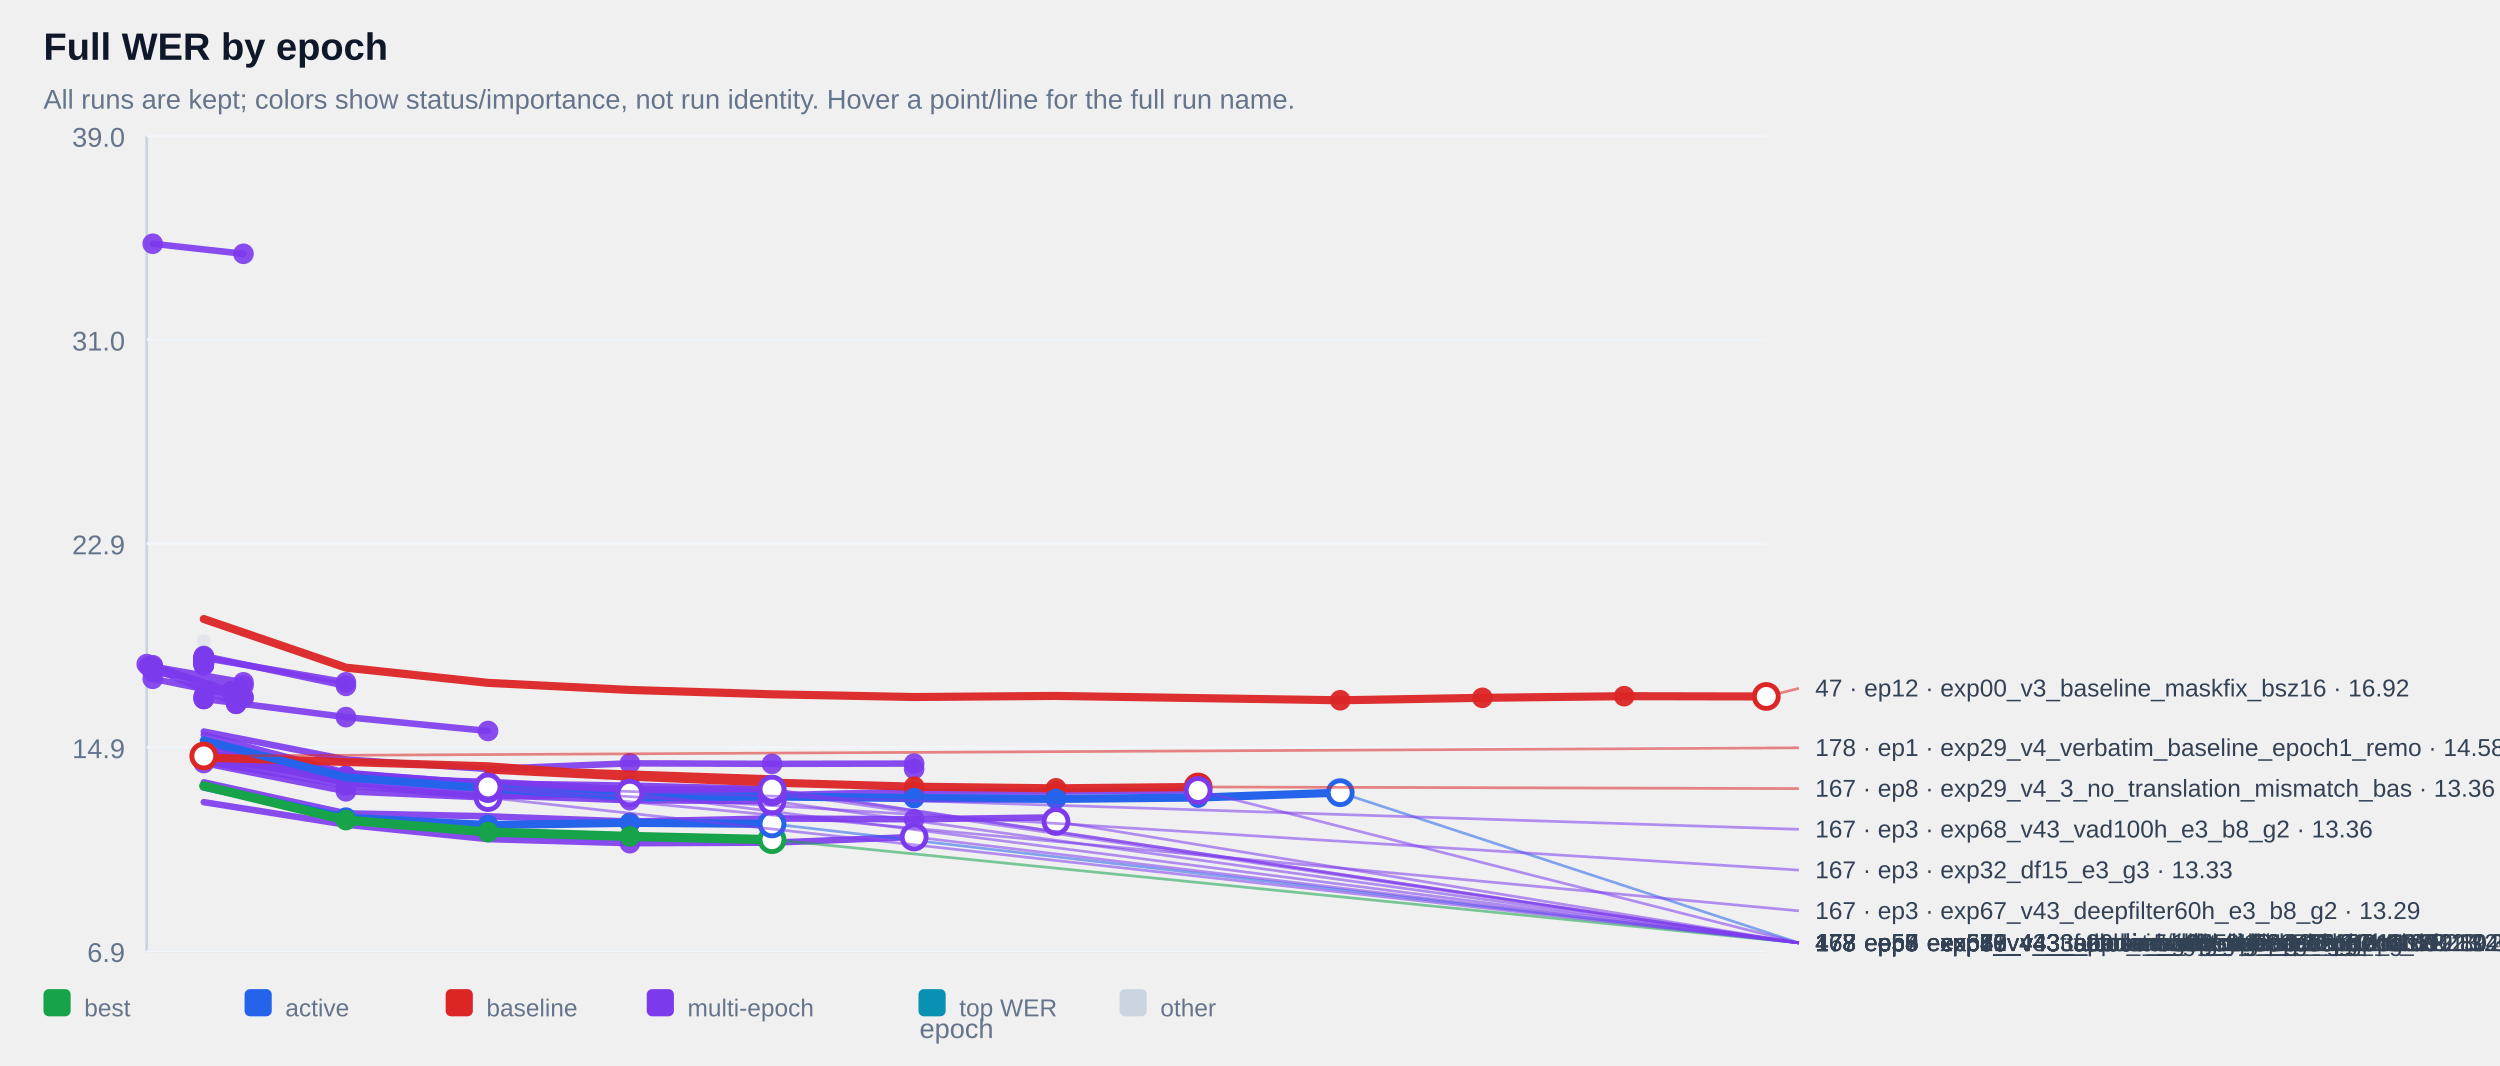
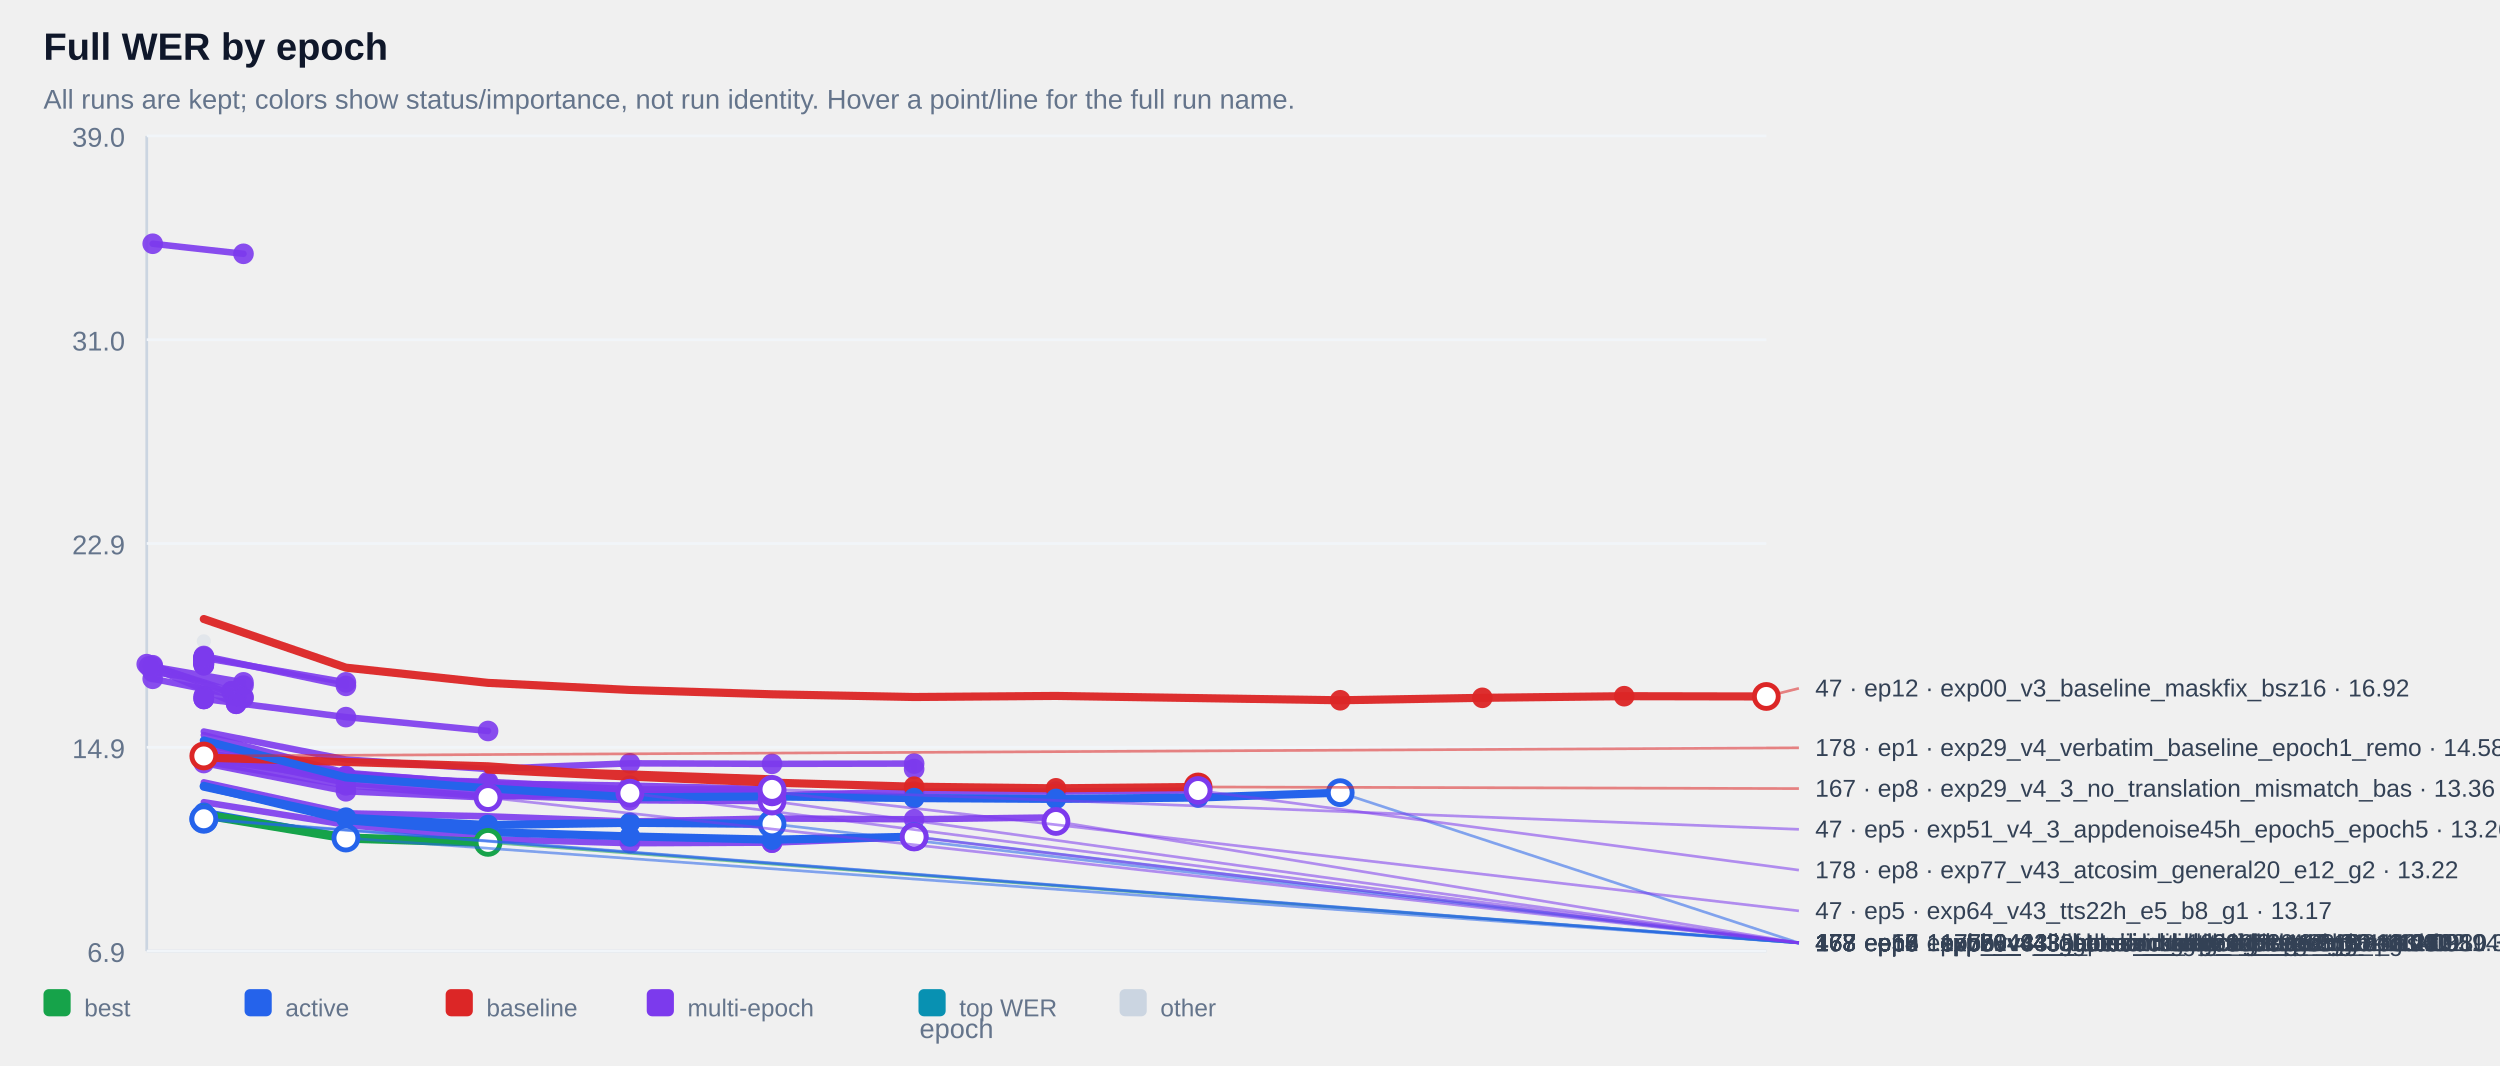
<svg xmlns="http://www.w3.org/2000/svg" width="100%" viewBox="0 0 920 392" style="max-width:920px;background:#ffffff;border:1px solid #e5e7eb;border-radius:10px;">
  <text x="16.0" y="22.0" font-size="14" fill="#0f172a" text-anchor="start" font-family="Arial, sans-serif" font-weight="700">Full WER by epoch</text>
  <text x="16.0" y="40.0" font-size="10" fill="#64748b" text-anchor="start" font-family="Arial, sans-serif" font-weight="400">All runs are kept; colors show status/importance, not run identity. Hover a point/line for the full run name.</text>
  <line x1="54" y1="50" x2="54" y2="350" stroke="#cbd5e1" />
  <line x1="54" y1="350" x2="650" y2="350" stroke="#cbd5e1" />
  <line x1="54" y1="350.0" x2="650" y2="350.0" stroke="#f1f5f9" />
  <text x="46.0" y="354.0" font-size="10" fill="#64748b" text-anchor="end" font-family="Arial, sans-serif" font-weight="400">6.9</text>
  <line x1="54" y1="275.0" x2="650" y2="275.0" stroke="#f1f5f9" />
  <text x="46.0" y="279.0" font-size="10" fill="#64748b" text-anchor="end" font-family="Arial, sans-serif" font-weight="400">14.9</text>
  <line x1="54" y1="200.0" x2="650" y2="200.0" stroke="#f1f5f9" />
  <text x="46.0" y="204.0" font-size="10" fill="#64748b" text-anchor="end" font-family="Arial, sans-serif" font-weight="400">22.9</text>
  <line x1="54" y1="125.0" x2="650" y2="125.0" stroke="#f1f5f9" />
  <text x="46.0" y="129.0" font-size="10" fill="#64748b" text-anchor="end" font-family="Arial, sans-serif" font-weight="400">31.0</text>
  <line x1="54" y1="50.0" x2="650" y2="50.0" stroke="#f1f5f9" />
  <text x="46.0" y="54.0" font-size="10" fill="#64748b" text-anchor="end" font-family="Arial, sans-serif" font-weight="400">39.0</text>
  <g opacity="0.38">
    <circle cx="75.0" cy="236.0" r="2.6" fill="#cbd5e1" />
  </g>
  <g opacity="0.90">
    <polyline points="56.2,89.7 89.6,93.4" fill="none" stroke="#7c3aed" stroke-width="2.4" stroke-linecap="round" stroke-linejoin="round" />
  </g>
  <g opacity="0.90">
    <circle cx="56.2" cy="89.7" r="3.8" fill="#7c3aed" />
  </g>
  <g opacity="0.90">
    <circle cx="89.6" cy="93.4" r="3.8" fill="#7c3aed" />
  </g>
  <g opacity="0.90">
    <polyline points="75.0,241.8 75.0,241.8" fill="none" stroke="#7c3aed" stroke-width="2.4" stroke-linecap="round" stroke-linejoin="round" />
  </g>
  <g opacity="0.90">
    <circle cx="75.0" cy="241.8" r="3.8" fill="#7c3aed" />
  </g>
  <g opacity="0.90">
    <circle cx="75.0" cy="241.8" r="3.8" fill="#7c3aed" />
  </g>
  <g opacity="0.90">
    <polyline points="75.0,241.9 75.0,241.9" fill="none" stroke="#7c3aed" stroke-width="2.4" stroke-linecap="round" stroke-linejoin="round" />
  </g>
  <g opacity="0.90">
    <circle cx="75.0" cy="241.9" r="3.8" fill="#7c3aed" />
  </g>
  <g opacity="0.90">
    <circle cx="75.0" cy="241.9" r="3.8" fill="#7c3aed" />
  </g>
  <g opacity="0.90">
    <polyline points="75.0,242.4 75.0,242.4" fill="none" stroke="#7c3aed" stroke-width="2.4" stroke-linecap="round" stroke-linejoin="round" />
  </g>
  <g opacity="0.90">
    <circle cx="75.0" cy="242.4" r="3.8" fill="#7c3aed" />
  </g>
  <g opacity="0.90">
    <circle cx="75.0" cy="242.4" r="3.8" fill="#7c3aed" />
  </g>
  <g opacity="0.90">
    <polyline points="75.0,242.4 75.0,242.4" fill="none" stroke="#7c3aed" stroke-width="2.4" stroke-linecap="round" stroke-linejoin="round" />
  </g>
  <g opacity="0.90">
    <circle cx="75.0" cy="242.4" r="3.8" fill="#7c3aed" />
  </g>
  <g opacity="0.90">
    <circle cx="75.0" cy="242.4" r="3.8" fill="#7c3aed" />
  </g>
  <g opacity="0.90">
    <polyline points="75.0,242.5 75.0,242.5" fill="none" stroke="#7c3aed" stroke-width="2.4" stroke-linecap="round" stroke-linejoin="round" />
  </g>
  <g opacity="0.90">
    <circle cx="75.0" cy="242.5" r="3.8" fill="#7c3aed" />
  </g>
  <g opacity="0.90">
    <circle cx="75.0" cy="242.5" r="3.8" fill="#7c3aed" />
  </g>
  <g opacity="0.90">
    <polyline points="75.0,242.5 75.0,242.5" fill="none" stroke="#7c3aed" stroke-width="2.4" stroke-linecap="round" stroke-linejoin="round" />
  </g>
  <g opacity="0.90">
    <circle cx="75.0" cy="242.5" r="3.8" fill="#7c3aed" />
  </g>
  <g opacity="0.90">
    <circle cx="75.0" cy="242.5" r="3.8" fill="#7c3aed" />
  </g>
  <g opacity="0.90">
    <polyline points="75.0,242.6 75.0,242.6" fill="none" stroke="#7c3aed" stroke-width="2.4" stroke-linecap="round" stroke-linejoin="round" />
  </g>
  <g opacity="0.90">
    <circle cx="75.0" cy="242.6" r="3.8" fill="#7c3aed" />
  </g>
  <g opacity="0.90">
    <circle cx="75.0" cy="242.6" r="3.8" fill="#7c3aed" />
  </g>
  <g opacity="0.90">
    <polyline points="75.0,242.7 75.0,242.7" fill="none" stroke="#7c3aed" stroke-width="2.4" stroke-linecap="round" stroke-linejoin="round" />
  </g>
  <g opacity="0.90">
    <circle cx="75.0" cy="242.7" r="3.8" fill="#7c3aed" />
  </g>
  <g opacity="0.90">
    <circle cx="75.0" cy="242.7" r="3.8" fill="#7c3aed" />
  </g>
  <g opacity="0.90">
    <polyline points="75.0,242.9 75.0,242.9" fill="none" stroke="#7c3aed" stroke-width="2.4" stroke-linecap="round" stroke-linejoin="round" />
  </g>
  <g opacity="0.90">
    <circle cx="75.0" cy="242.9" r="3.8" fill="#7c3aed" />
  </g>
  <g opacity="0.90">
    <circle cx="75.0" cy="242.9" r="3.8" fill="#7c3aed" />
  </g>
  <g opacity="0.90">
    <polyline points="75.0,243.1 75.0,243.1" fill="none" stroke="#7c3aed" stroke-width="2.4" stroke-linecap="round" stroke-linejoin="round" />
  </g>
  <g opacity="0.90">
    <circle cx="75.0" cy="243.1" r="3.8" fill="#7c3aed" />
  </g>
  <g opacity="0.90">
    <circle cx="75.0" cy="243.1" r="3.8" fill="#7c3aed" />
  </g>
  <g opacity="0.90">
    <polyline points="75.0,243.1 75.0,243.1" fill="none" stroke="#7c3aed" stroke-width="2.4" stroke-linecap="round" stroke-linejoin="round" />
  </g>
  <g opacity="0.90">
    <circle cx="75.0" cy="243.1" r="3.8" fill="#7c3aed" />
  </g>
  <g opacity="0.90">
    <circle cx="75.0" cy="243.1" r="3.8" fill="#7c3aed" />
  </g>
  <g opacity="0.90">
    <polyline points="75.0,243.2 75.0,243.2" fill="none" stroke="#7c3aed" stroke-width="2.4" stroke-linecap="round" stroke-linejoin="round" />
  </g>
  <g opacity="0.90">
    <circle cx="75.0" cy="243.2" r="3.8" fill="#7c3aed" />
  </g>
  <g opacity="0.90">
    <circle cx="75.0" cy="243.2" r="3.8" fill="#7c3aed" />
  </g>
  <g opacity="0.90">
    <polyline points="75.0,243.4 75.0,243.4" fill="none" stroke="#7c3aed" stroke-width="2.4" stroke-linecap="round" stroke-linejoin="round" />
  </g>
  <g opacity="0.90">
    <circle cx="75.0" cy="243.4" r="3.8" fill="#7c3aed" />
  </g>
  <g opacity="0.90">
    <circle cx="75.0" cy="243.4" r="3.8" fill="#7c3aed" />
  </g>
  <g opacity="0.90">
    <polyline points="75.0,243.5 75.0,243.5" fill="none" stroke="#7c3aed" stroke-width="2.4" stroke-linecap="round" stroke-linejoin="round" />
  </g>
  <g opacity="0.90">
    <circle cx="75.0" cy="243.5" r="3.8" fill="#7c3aed" />
  </g>
  <g opacity="0.90">
    <circle cx="75.0" cy="243.5" r="3.8" fill="#7c3aed" />
  </g>
  <g opacity="0.90">
    <polyline points="75.0,243.6 75.0,243.6" fill="none" stroke="#7c3aed" stroke-width="2.4" stroke-linecap="round" stroke-linejoin="round" />
  </g>
  <g opacity="0.90">
    <circle cx="75.0" cy="243.6" r="3.8" fill="#7c3aed" />
  </g>
  <g opacity="0.90">
    <circle cx="75.0" cy="243.6" r="3.8" fill="#7c3aed" />
  </g>
  <g opacity="0.90">
    <polyline points="75.0,243.8 75.0,243.8" fill="none" stroke="#7c3aed" stroke-width="2.4" stroke-linecap="round" stroke-linejoin="round" />
  </g>
  <g opacity="0.90">
    <circle cx="75.0" cy="243.8" r="3.8" fill="#7c3aed" />
  </g>
  <g opacity="0.90">
    <circle cx="75.0" cy="243.8" r="3.8" fill="#7c3aed" />
  </g>
  <g opacity="0.90">
    <polyline points="75.0,243.8 75.0,243.8" fill="none" stroke="#7c3aed" stroke-width="2.4" stroke-linecap="round" stroke-linejoin="round" />
  </g>
  <g opacity="0.90">
    <circle cx="75.0" cy="243.8" r="3.8" fill="#7c3aed" />
  </g>
  <g opacity="0.90">
    <circle cx="75.0" cy="243.8" r="3.8" fill="#7c3aed" />
  </g>
  <g opacity="0.90">
    <polyline points="75.0,244.3 75.0,244.3" fill="none" stroke="#7c3aed" stroke-width="2.4" stroke-linecap="round" stroke-linejoin="round" />
  </g>
  <g opacity="0.90">
    <circle cx="75.0" cy="244.3" r="3.8" fill="#7c3aed" />
  </g>
  <g opacity="0.90">
    <circle cx="75.0" cy="244.3" r="3.8" fill="#7c3aed" />
  </g>
  <g opacity="0.90">
    <polyline points="75.0,244.3 75.0,244.3" fill="none" stroke="#7c3aed" stroke-width="2.4" stroke-linecap="round" stroke-linejoin="round" />
  </g>
  <g opacity="0.90">
    <circle cx="75.0" cy="244.3" r="3.8" fill="#7c3aed" />
  </g>
  <g opacity="0.90">
    <circle cx="75.0" cy="244.3" r="3.8" fill="#7c3aed" />
  </g>
  <g opacity="0.90">
    <polyline points="75.0,244.8 75.0,244.8" fill="none" stroke="#7c3aed" stroke-width="2.4" stroke-linecap="round" stroke-linejoin="round" />
  </g>
  <g opacity="0.90">
    <circle cx="75.0" cy="244.8" r="3.8" fill="#7c3aed" />
  </g>
  <g opacity="0.90">
    <circle cx="75.0" cy="244.8" r="3.8" fill="#7c3aed" />
  </g>
  <g opacity="0.90">
    <polyline points="75.0,242.1 127.3,251.1" fill="none" stroke="#7c3aed" stroke-width="2.4" stroke-linecap="round" stroke-linejoin="round" />
  </g>
  <g opacity="0.90">
    <circle cx="75.0" cy="242.1" r="3.8" fill="#7c3aed" />
  </g>
  <g opacity="0.90">
    <circle cx="127.3" cy="251.1" r="3.8" fill="#7c3aed" />
  </g>
  <g opacity="0.90">
    <polyline points="56.2,245.3 89.6,251.1 56.2,247.3 89.6,252.3" fill="none" stroke="#7c3aed" stroke-width="2.4" stroke-linecap="round" stroke-linejoin="round" />
  </g>
  <g opacity="0.90">
    <circle cx="56.2" cy="245.3" r="3.8" fill="#7c3aed" />
  </g>
  <g opacity="0.90">
    <circle cx="89.6" cy="251.1" r="3.8" fill="#7c3aed" />
  </g>
  <g opacity="0.90">
    <circle cx="56.2" cy="247.3" r="3.8" fill="#7c3aed" />
  </g>
  <g opacity="0.90">
    <circle cx="89.6" cy="252.3" r="3.8" fill="#7c3aed" />
  </g>
  <g opacity="0.90">
    <polyline points="75.0,241.4 127.3,252.4" fill="none" stroke="#7c3aed" stroke-width="2.4" stroke-linecap="round" stroke-linejoin="round" />
  </g>
  <g opacity="0.90">
    <circle cx="75.0" cy="241.4" r="3.8" fill="#7c3aed" />
  </g>
  <g opacity="0.90">
    <circle cx="127.3" cy="252.4" r="3.8" fill="#7c3aed" />
  </g>
  <g opacity="0.90">
    <polyline points="54.0,244.4 85.2,254.4 85.2,254.4" fill="none" stroke="#7c3aed" stroke-width="2.4" stroke-linecap="round" stroke-linejoin="round" />
  </g>
  <g opacity="0.90">
    <circle cx="54.0" cy="244.4" r="3.8" fill="#7c3aed" />
  </g>
  <g opacity="0.90">
    <circle cx="85.2" cy="254.4" r="3.8" fill="#7c3aed" />
  </g>
  <g opacity="0.90">
    <circle cx="85.2" cy="254.4" r="3.8" fill="#7c3aed" />
  </g>
  <g opacity="0.90">
    <polyline points="75.0,256.2 75.0,256.2" fill="none" stroke="#7c3aed" stroke-width="2.4" stroke-linecap="round" stroke-linejoin="round" />
  </g>
  <g opacity="0.90">
    <circle cx="75.0" cy="256.2" r="3.8" fill="#7c3aed" />
  </g>
  <g opacity="0.90">
    <circle cx="75.0" cy="256.2" r="3.8" fill="#7c3aed" />
  </g>
  <g opacity="0.90">
    <polyline points="56.2,249.8 89.6,256.5" fill="none" stroke="#7c3aed" stroke-width="2.4" stroke-linecap="round" stroke-linejoin="round" />
  </g>
  <g opacity="0.90">
    <circle cx="56.2" cy="249.8" r="3.8" fill="#7c3aed" />
  </g>
  <g opacity="0.90">
    <circle cx="89.6" cy="256.5" r="3.8" fill="#7c3aed" />
  </g>
  <g opacity="0.90">
    <polyline points="56.2,244.8 89.6,256.9" fill="none" stroke="#7c3aed" stroke-width="2.4" stroke-linecap="round" stroke-linejoin="round" />
  </g>
  <g opacity="0.90">
    <circle cx="56.2" cy="244.8" r="3.8" fill="#7c3aed" />
  </g>
  <g opacity="0.90">
    <circle cx="89.6" cy="256.9" r="3.8" fill="#7c3aed" />
  </g>
  <g opacity="0.90">
    <polyline points="75.0,257.2 75.0,257.2" fill="none" stroke="#7c3aed" stroke-width="2.4" stroke-linecap="round" stroke-linejoin="round" />
  </g>
  <g opacity="0.90">
    <circle cx="75.0" cy="257.2" r="3.8" fill="#7c3aed" />
  </g>
  <g opacity="0.90">
    <circle cx="75.0" cy="257.2" r="3.8" fill="#7c3aed" />
  </g>
  <g opacity="0.90">
    <polyline points="54.8,245.2 86.9,259.0 86.9,259.0" fill="none" stroke="#7c3aed" stroke-width="2.4" stroke-linecap="round" stroke-linejoin="round" />
  </g>
  <g opacity="0.90">
    <circle cx="54.8" cy="245.2" r="3.8" fill="#7c3aed" />
  </g>
  <g opacity="0.90">
    <circle cx="86.9" cy="259.0" r="3.8" fill="#7c3aed" />
  </g>
  <g opacity="0.90">
    <circle cx="86.9" cy="259.0" r="3.8" fill="#7c3aed" />
  </g>
  <g opacity="0.90">
    <polyline points="75.0,257.2 127.3,263.9 179.6,269.0" fill="none" stroke="#7c3aed" stroke-width="2.4" stroke-linecap="round" stroke-linejoin="round" />
  </g>
  <g opacity="0.90">
    <circle cx="75.0" cy="257.2" r="3.8" fill="#7c3aed" />
  </g>
  <g opacity="0.90">
    <circle cx="127.3" cy="263.9" r="3.8" fill="#7c3aed" />
  </g>
  <g opacity="0.90">
    <circle cx="179.6" cy="269.0" r="3.8" fill="#7c3aed" />
  </g>
  <g opacity="0.90">
    <polyline points="75.0,269.2 127.3,279.5 179.6,283.0 231.8,280.9 284.1,281.1 336.4,281.0 336.4,283.0" fill="none" stroke="#7c3aed" stroke-width="2.4" stroke-linecap="round" stroke-linejoin="round" />
  </g>
  <g opacity="0.90">
    <circle cx="231.8" cy="280.9" r="3.8" fill="#7c3aed" />
  </g>
  <g opacity="0.90">
    <circle cx="284.1" cy="281.1" r="3.8" fill="#7c3aed" />
  </g>
  <g opacity="0.90">
    <circle cx="336.4" cy="281.0" r="3.8" fill="#7c3aed" />
  </g>
  <g opacity="0.90">
    <circle cx="336.4" cy="283.0" r="3.8" fill="#7c3aed" />
  </g>
  <g opacity="0.90">
    <polyline points="75.0,277.1 127.3,285.5 179.6,288.5 179.6,288.5" fill="none" stroke="#7c3aed" stroke-width="2.4" stroke-linecap="round" stroke-linejoin="round" />
  </g>
  <g opacity="0.90">
    <circle cx="75.0" cy="277.1" r="3.8" fill="#7c3aed" />
  </g>
  <g opacity="0.90">
    <circle cx="127.3" cy="285.5" r="3.8" fill="#7c3aed" />
  </g>
  <g opacity="0.90">
    <circle cx="179.6" cy="288.5" r="3.8" fill="#7c3aed" />
  </g>
  <g opacity="0.90">
    <circle cx="179.6" cy="288.5" r="3.8" fill="#7c3aed" />
  </g>
  <g opacity="0.90">
    <polyline points="75.0,277.8 127.3,285.7 179.6,289.3 179.6,289.3" fill="none" stroke="#7c3aed" stroke-width="2.4" stroke-linecap="round" stroke-linejoin="round" />
  </g>
  <g opacity="0.90">
    <circle cx="75.0" cy="277.8" r="3.8" fill="#7c3aed" />
  </g>
  <g opacity="0.90">
    <circle cx="127.3" cy="285.7" r="3.8" fill="#7c3aed" />
  </g>
  <g opacity="0.90">
    <circle cx="179.6" cy="289.3" r="3.8" fill="#7c3aed" />
  </g>
  <g opacity="0.90">
    <circle cx="179.6" cy="289.3" r="3.8" fill="#7c3aed" />
  </g>
  <g opacity="0.90">
    <polyline points="75.0,279.2 127.3,286.5 179.6,289.4 179.6,289.4" fill="none" stroke="#7c3aed" stroke-width="2.4" stroke-linecap="round" stroke-linejoin="round" />
  </g>
  <g opacity="0.90">
    <circle cx="75.0" cy="279.2" r="3.8" fill="#7c3aed" />
  </g>
  <g opacity="0.90">
    <circle cx="127.3" cy="286.5" r="3.8" fill="#7c3aed" />
  </g>
  <g opacity="0.90">
    <circle cx="179.6" cy="289.4" r="3.8" fill="#7c3aed" />
  </g>
  <g opacity="0.90">
    <circle cx="179.6" cy="289.4" r="3.8" fill="#7c3aed" />
  </g>
  <g opacity="0.90">
    <polyline points="75.0,276.8 127.3,285.9 179.6,289.6 179.6,289.6" fill="none" stroke="#7c3aed" stroke-width="2.4" stroke-linecap="round" stroke-linejoin="round" />
  </g>
  <g opacity="0.90">
    <circle cx="75.0" cy="276.8" r="3.8" fill="#7c3aed" />
  </g>
  <g opacity="0.90">
    <circle cx="127.3" cy="285.9" r="3.8" fill="#7c3aed" />
  </g>
  <g opacity="0.90">
    <circle cx="179.6" cy="289.6" r="3.8" fill="#7c3aed" />
  </g>
  <g opacity="0.90">
    <circle cx="179.6" cy="289.6" r="3.8" fill="#7c3aed" />
  </g>
  <g opacity="0.90">
    <polyline points="75.0,277.6 127.3,286.0 179.6,289.9 179.6,289.9" fill="none" stroke="#7c3aed" stroke-width="2.4" stroke-linecap="round" stroke-linejoin="round" />
  </g>
  <g opacity="0.90">
    <circle cx="75.0" cy="277.6" r="3.8" fill="#7c3aed" />
  </g>
  <g opacity="0.90">
    <circle cx="127.3" cy="286.0" r="3.8" fill="#7c3aed" />
  </g>
  <g opacity="0.90">
    <circle cx="179.6" cy="289.9" r="3.8" fill="#7c3aed" />
  </g>
  <g opacity="0.90">
    <circle cx="179.6" cy="289.9" r="3.8" fill="#7c3aed" />
  </g>
  <g opacity="0.90">
    <polyline points="75.0,278.3 127.3,286.2 179.6,290.2 179.6,290.2" fill="none" stroke="#7c3aed" stroke-width="2.4" stroke-linecap="round" stroke-linejoin="round" />
  </g>
  <g opacity="0.90">
    <circle cx="75.0" cy="278.3" r="3.8" fill="#7c3aed" />
  </g>
  <g opacity="0.90">
    <circle cx="127.3" cy="286.2" r="3.8" fill="#7c3aed" />
  </g>
  <g opacity="0.90">
    <circle cx="179.6" cy="290.2" r="3.8" fill="#7c3aed" />
  </g>
  <g opacity="0.90">
    <circle cx="179.6" cy="290.2" r="3.8" fill="#7c3aed" />
  </g>
  <g opacity="0.90">
    <polyline points="75.0,273.9 127.3,284.7 179.6,288.3 231.8,289.1 284.1,290.4 284.1,290.4" fill="none" stroke="#7c3aed" stroke-width="2.4" stroke-linecap="round" stroke-linejoin="round" />
  </g>
  <g opacity="0.90">
    <circle cx="179.6" cy="288.3" r="3.8" fill="#7c3aed" />
  </g>
  <g opacity="0.90">
    <circle cx="231.8" cy="289.1" r="3.8" fill="#7c3aed" />
  </g>
  <g opacity="0.90">
    <circle cx="284.1" cy="290.4" r="3.8" fill="#7c3aed" />
  </g>
  <g opacity="0.90">
    <circle cx="284.1" cy="290.4" r="3.8" fill="#7c3aed" />
  </g>
  <g opacity="0.90">
    <polyline points="75.0,277.4 127.3,286.3 179.6,287.7 231.8,290.5 284.1,290.5 284.1,290.5" fill="none" stroke="#7c3aed" stroke-width="2.4" stroke-linecap="round" stroke-linejoin="round" />
  </g>
  <g opacity="0.90">
    <circle cx="179.6" cy="287.7" r="3.8" fill="#7c3aed" />
  </g>
  <g opacity="0.90">
    <circle cx="231.8" cy="290.5" r="3.8" fill="#7c3aed" />
  </g>
  <g opacity="0.90">
    <circle cx="284.1" cy="290.5" r="3.8" fill="#7c3aed" />
  </g>
  <g opacity="0.90">
    <circle cx="284.1" cy="290.5" r="3.8" fill="#7c3aed" />
  </g>
  <g opacity="0.90">
    <polyline points="75.0,270.5 127.3,284.4 179.6,288.5 231.8,292.0 284.1,292.7 336.4,291.3 388.6,291.3 440.9,290.9" fill="none" stroke="#7c3aed" stroke-width="2.4" stroke-linecap="round" stroke-linejoin="round" />
  </g>
  <g opacity="0.90">
    <circle cx="284.1" cy="292.7" r="3.8" fill="#7c3aed" />
  </g>
  <g opacity="0.90">
    <circle cx="336.4" cy="291.3" r="3.8" fill="#7c3aed" />
  </g>
  <g opacity="0.90">
    <circle cx="388.6" cy="291.3" r="3.8" fill="#7c3aed" />
  </g>
  <g opacity="0.90">
    <circle cx="440.9" cy="290.9" r="3.8" fill="#7c3aed" />
  </g>
  <g opacity="0.90">
    <polyline points="75.0,275.0 127.3,284.8 179.6,289.5 231.8,291.4 284.1,291.4 284.1,291.4" fill="none" stroke="#7c3aed" stroke-width="2.4" stroke-linecap="round" stroke-linejoin="round" />
  </g>
  <g opacity="0.90">
    <circle cx="179.6" cy="289.5" r="3.8" fill="#7c3aed" />
  </g>
  <g opacity="0.90">
    <circle cx="231.8" cy="291.4" r="3.8" fill="#7c3aed" />
  </g>
  <g opacity="0.90">
    <circle cx="284.1" cy="291.4" r="3.8" fill="#7c3aed" />
  </g>
  <g opacity="0.90">
    <circle cx="284.1" cy="291.4" r="3.8" fill="#7c3aed" />
  </g>
  <g opacity="0.90">
    <polyline points="75.0,280.2 127.3,289.0 179.6,293.2 179.6,293.2 231.8,291.9" fill="none" stroke="#7c3aed" stroke-width="2.4" stroke-linecap="round" stroke-linejoin="round" />
  </g>
  <g opacity="0.90">
    <circle cx="127.3" cy="289.0" r="3.8" fill="#7c3aed" />
  </g>
  <g opacity="0.90">
    <circle cx="179.6" cy="293.2" r="3.8" fill="#7c3aed" />
  </g>
  <g opacity="0.90">
    <circle cx="179.6" cy="293.2" r="3.8" fill="#7c3aed" />
  </g>
  <g opacity="0.90">
    <circle cx="231.8" cy="291.9" r="3.8" fill="#7c3aed" />
  </g>
  <g opacity="0.90">
    <polyline points="75.0,280.8 127.3,291.2 179.6,293.5 179.6,293.5" fill="none" stroke="#7c3aed" stroke-width="2.4" stroke-linecap="round" stroke-linejoin="round" />
  </g>
  <g opacity="0.90">
    <circle cx="75.0" cy="280.8" r="3.8" fill="#7c3aed" />
  </g>
  <g opacity="0.90">
    <circle cx="127.3" cy="291.2" r="3.8" fill="#7c3aed" />
  </g>
  <g opacity="0.90">
    <circle cx="179.6" cy="293.5" r="3.8" fill="#7c3aed" />
  </g>
  <g opacity="0.90">
    <circle cx="179.6" cy="293.5" r="3.8" fill="#7c3aed" />
  </g>
  <g opacity="0.90">
    <polyline points="75.0,277.2 127.3,288.1 179.6,292.6 231.8,294.5 284.1,294.8 284.1,294.8" fill="none" stroke="#7c3aed" stroke-width="2.4" stroke-linecap="round" stroke-linejoin="round" />
  </g>
  <g opacity="0.90">
    <circle cx="179.6" cy="292.6" r="3.8" fill="#7c3aed" />
  </g>
  <g opacity="0.90">
    <circle cx="231.8" cy="294.5" r="3.8" fill="#7c3aed" />
  </g>
  <g opacity="0.90">
    <circle cx="284.1" cy="294.8" r="3.8" fill="#7c3aed" />
  </g>
  <g opacity="0.90">
    <circle cx="284.1" cy="294.8" r="3.8" fill="#7c3aed" />
  </g>
  <g opacity="0.90">
    <polyline points="75.0,287.9 127.3,299.3 179.6,300.4 231.8,302.3 284.1,301.2 336.4,301.5 388.6,300.8 388.6,302.3" fill="none" stroke="#7c3aed" stroke-width="2.4" stroke-linecap="round" stroke-linejoin="round" />
  </g>
  <g opacity="0.90">
    <circle cx="284.1" cy="301.2" r="3.8" fill="#7c3aed" />
  </g>
  <g opacity="0.90">
    <circle cx="336.4" cy="301.5" r="3.8" fill="#7c3aed" />
  </g>
  <g opacity="0.90">
    <circle cx="388.6" cy="300.8" r="3.8" fill="#7c3aed" />
  </g>
  <g opacity="0.90">
    <circle cx="388.6" cy="302.3" r="3.8" fill="#7c3aed" />
  </g>
  <g opacity="0.90">
    <polyline points="75.0,295.2 127.3,303.5 179.6,308.8 231.8,310.3 284.1,310.1 284.1,310.1 336.4,308.0" fill="none" stroke="#7c3aed" stroke-width="2.4" stroke-linecap="round" stroke-linejoin="round" />
  </g>
  <g opacity="0.90">
    <circle cx="231.8" cy="310.3" r="3.8" fill="#7c3aed" />
  </g>
  <g opacity="0.90">
    <circle cx="284.1" cy="310.1" r="3.8" fill="#7c3aed" />
  </g>
  <g opacity="0.90">
    <circle cx="284.1" cy="310.1" r="3.8" fill="#7c3aed" />
  </g>
  <g opacity="0.90">
    <circle cx="336.4" cy="308.0" r="3.8" fill="#7c3aed" />
  </g>
  <g opacity="0.95">
    <polyline points="75.0,227.8 127.3,245.7 179.6,251.3 231.8,253.9 284.1,255.5 336.4,256.5 388.6,256.1 440.9,256.9 493.2,257.7 545.5,256.8 597.7,256.2 650.0,256.3" fill="none" stroke="#dc2626" stroke-width="3.0" stroke-linecap="round" stroke-linejoin="round" />
  </g>
  <g opacity="0.95">
    <circle cx="493.2" cy="257.7" r="3.8" fill="#dc2626" />
  </g>
  <g opacity="0.95">
    <circle cx="545.5" cy="256.8" r="3.8" fill="#dc2626" />
  </g>
  <g opacity="0.95">
    <circle cx="597.7" cy="256.2" r="3.8" fill="#dc2626" />
  </g>
  <g opacity="0.95">
    <circle cx="650.0" cy="256.3" r="3.8" fill="#dc2626" />
  </g>
  <g opacity="0.95">
    <polyline points="75.0,278.2 75.0,278.2" fill="none" stroke="#dc2626" stroke-width="3.0" stroke-linecap="round" stroke-linejoin="round" />
  </g>
  <g opacity="0.95">
    <circle cx="75.0" cy="278.2" r="3.8" fill="#dc2626" />
  </g>
  <g opacity="0.95">
    <circle cx="75.0" cy="278.2" r="3.8" fill="#dc2626" />
  </g>
  <g opacity="0.95">
    <polyline points="75.0,278.8 75.0,278.8 179.6,282.0 231.8,285.8 284.1,286.8 284.1,286.8 179.6,283.2 231.8,285.8 284.1,288.0 336.4,289.5 388.6,290.1 440.9,289.6 440.9,289.6" fill="none" stroke="#dc2626" stroke-width="3.0" stroke-linecap="round" stroke-linejoin="round" />
  </g>
  <g opacity="0.95">
    <circle cx="336.4" cy="289.5" r="3.8" fill="#dc2626" />
  </g>
  <g opacity="0.95">
    <circle cx="388.6" cy="290.1" r="3.8" fill="#dc2626" />
  </g>
  <g opacity="0.95">
    <circle cx="440.9" cy="289.6" r="3.8" fill="#dc2626" />
  </g>
  <g opacity="0.95">
    <circle cx="440.9" cy="289.6" r="3.8" fill="#dc2626" />
  </g>
  <g opacity="1.00">
    <polyline points="75.0,272.5 127.3,286.1 179.6,290.1 231.8,293.4 284.1,293.1 336.4,293.7 388.6,294.0 440.9,293.5 493.2,291.7" fill="none" stroke="#2563eb" stroke-width="3.0" stroke-linecap="round" stroke-linejoin="round" />
  </g>
  <g opacity="1.00">
    <circle cx="336.4" cy="293.7" r="3.8" fill="#2563eb" />
  </g>
  <g opacity="1.00">
    <circle cx="388.6" cy="294.0" r="3.8" fill="#2563eb" />
  </g>
  <g opacity="1.00">
    <circle cx="440.9" cy="293.5" r="3.8" fill="#2563eb" />
  </g>
  <g opacity="1.00">
    <circle cx="493.2" cy="291.7" r="3.8" fill="#2563eb" />
  </g>
  <g opacity="1.00">
+     <circle cx="75.0" cy="301.3" r="3.8" fill="#2563eb" />
+   </g>
+   <g opacity="1.00">
+     <circle cx="75.0" cy="301.5" r="3.8" fill="#2563eb" />
+   </g>
+   <g opacity="1.00">
    <polyline points="75.0,289.5 127.3,300.9 179.6,303.6 231.8,302.8 284.1,303.2" fill="none" stroke="#2563eb" stroke-width="3.0" stroke-linecap="round" stroke-linejoin="round" />
  </g>
  <g opacity="1.00">
    <circle cx="127.3" cy="300.9" r="3.8" fill="#2563eb" />
  </g>
  <g opacity="1.00">
    <circle cx="179.6" cy="303.6" r="3.8" fill="#2563eb" />
  </g>
  <g opacity="1.00">
    <circle cx="231.8" cy="302.8" r="3.8" fill="#2563eb" />
  </g>
  <g opacity="1.00">
    <circle cx="284.1" cy="303.2" r="3.8" fill="#2563eb" />
  </g>
  <g opacity="1.00">
-     <polyline points="75.0,289.2 127.3,301.8 179.6,306.2 231.8,307.8 284.1,309.0" fill="none" stroke="#16a34a" stroke-width="3.4" stroke-linecap="round" stroke-linejoin="round" />
-   </g>
-   <g opacity="1.00">
-     <circle cx="127.3" cy="301.8" r="3.8" fill="#16a34a" />
-   </g>
-   <g opacity="1.00">
-     <circle cx="179.6" cy="306.2" r="3.8" fill="#16a34a" />
-   </g>
-   <g opacity="1.00">
-     <circle cx="231.8" cy="307.8" r="3.8" fill="#16a34a" />
-   </g>
-   <g opacity="1.00">
-     <circle cx="284.1" cy="309.0" r="3.8" fill="#16a34a" />
-   </g>
-   <line x1="284.1" y1="309.0" x2="662.0" y2="347.0" stroke="#16a34a" stroke-width="1" opacity="0.55" />
-   <circle cx="284.1" cy="309.0" r="4.4" fill="#ffffff" stroke="#16a34a" stroke-width="1.8" />
-   <text x="668.0" y="350.0" font-size="9" fill="#334155" text-anchor="start" font-family="Arial, sans-serif" font-weight="400">167 · ep5 · exp78_v43_atcosim_light_real_e12_g1 · 11.28</text>
+     <polyline points="75.0,289.2 127.3,301.8 179.6,306.2 231.8,307.8 284.1,309.0 336.4,307.9" fill="none" stroke="#2563eb" stroke-width="3.0" stroke-linecap="round" stroke-linejoin="round" />
+   </g>
+   <g opacity="1.00">
+     <circle cx="179.6" cy="306.2" r="3.8" fill="#2563eb" />
+   </g>
+   <g opacity="1.00">
+     <circle cx="231.8" cy="307.8" r="3.8" fill="#2563eb" />
+   </g>
+   <g opacity="1.00">
+     <circle cx="284.1" cy="309.0" r="3.8" fill="#2563eb" />
+   </g>
+   <g opacity="1.00">
+     <circle cx="336.4" cy="307.9" r="3.8" fill="#2563eb" />
+   </g>
+   <g opacity="1.00">
+     <polyline points="75.0,299.1 127.3,308.4" fill="none" stroke="#2563eb" stroke-width="3.0" stroke-linecap="round" stroke-linejoin="round" />
+   </g>
+   <g opacity="1.00">
+     <circle cx="75.0" cy="299.1" r="3.8" fill="#2563eb" />
+   </g>
+   <g opacity="1.00">
+     <circle cx="127.3" cy="308.4" r="3.8" fill="#2563eb" />
+   </g>
+   <g opacity="1.00">
+     <polyline points="75.0,299.8 127.3,308.4 179.6,310.0" fill="none" stroke="#16a34a" stroke-width="3.4" stroke-linecap="round" stroke-linejoin="round" />
+   </g>
+   <g opacity="1.00">
+     <circle cx="75.0" cy="299.8" r="3.8" fill="#16a34a" />
+   </g>
+   <g opacity="1.00">
+     <circle cx="127.3" cy="308.4" r="3.8" fill="#16a34a" />
+   </g>
+   <g opacity="1.00">
+     <circle cx="179.6" cy="310.0" r="3.8" fill="#16a34a" />
+   </g>
+   <line x1="179.6" y1="310.0" x2="662.0" y2="347.0" stroke="#16a34a" stroke-width="1" opacity="0.55" />
+   <circle cx="179.6" cy="310.0" r="4.4" fill="#ffffff" stroke="#16a34a" stroke-width="1.8" />
+   <text x="668.0" y="350.0" font-size="9" fill="#334155" text-anchor="start" font-family="Arial, sans-serif" font-weight="400">167 · ep3 · 1p7b_v43_atcosim_lightreal_zmev_g2 · 11.18</text>
+   <line x1="127.3" y1="308.4" x2="662.0" y2="347.0" stroke="#2563eb" stroke-width="1" opacity="0.55" />
+   <circle cx="127.3" cy="308.4" r="4.4" fill="#ffffff" stroke="#2563eb" stroke-width="1.8" />
+   <text x="668.0" y="350.0" font-size="9" fill="#334155" text-anchor="start" font-family="Arial, sans-serif" font-weight="400">167 · ep2 · 1p7b_v43_lightreal_ckreal12_cktts6_zme · 11.35</text>
+   <line x1="336.4" y1="307.9" x2="662.0" y2="347.0" stroke="#2563eb" stroke-width="1" opacity="0.55" />
+   <circle cx="336.4" cy="307.9" r="4.4" fill="#ffffff" stroke="#2563eb" stroke-width="1.8" />
+   <text x="668.0" y="350.0" font-size="9" fill="#334155" text-anchor="start" font-family="Arial, sans-serif" font-weight="400">167 · ep6 · exp78_v43_atcosim_light_real_e12_g1 · 11.40</text>
  <line x1="284.1" y1="303.2" x2="662.0" y2="347.0" stroke="#2563eb" stroke-width="1" opacity="0.55" />
  <circle cx="284.1" cy="303.2" r="4.4" fill="#ffffff" stroke="#2563eb" stroke-width="1.8" />
  <text x="668.0" y="350.0" font-size="9" fill="#334155" text-anchor="start" font-family="Arial, sans-serif" font-weight="400">178 · ep5 · exp81_v43_atcosim_long_light_e12_g0 · 11.90</text>
+   <line x1="75.0" y1="301.5" x2="662.0" y2="347.0" stroke="#2563eb" stroke-width="1" opacity="0.55" />
+   <circle cx="75.0" cy="301.5" r="4.4" fill="#ffffff" stroke="#2563eb" stroke-width="1.8" />
+   <text x="668.0" y="350.0" font-size="9" fill="#334155" text-anchor="start" font-family="Arial, sans-serif" font-weight="400">47 · ep1 · 1p7b_v43_lightreal_ckreal6_cktts4_zmev · 12.09</text>
+   <line x1="75.0" y1="301.3" x2="662.0" y2="347.0" stroke="#2563eb" stroke-width="1" opacity="0.55" />
+   <circle cx="75.0" cy="301.3" r="4.4" fill="#ffffff" stroke="#2563eb" stroke-width="1.8" />
+   <text x="668.0" y="350.0" font-size="9" fill="#334155" text-anchor="start" font-family="Arial, sans-serif" font-weight="400">47 · ep1 · 1p7b_v43_lightreal_ckreal20_cktts15_zm · 12.10</text>
  <line x1="493.2" y1="291.7" x2="662.0" y2="347.0" stroke="#2563eb" stroke-width="1" opacity="0.55" />
  <circle cx="493.2" cy="291.7" r="4.4" fill="#ffffff" stroke="#2563eb" stroke-width="1.8" />
  <text x="668.0" y="350.0" font-size="9" fill="#334155" text-anchor="start" font-family="Arial, sans-serif" font-weight="400">178 · ep9 · exp76_v43_atcosim_uwb_e12_g1 · 13.14</text>
  <line x1="440.9" y1="289.6" x2="662.0" y2="290.2" stroke="#dc2626" stroke-width="1" opacity="0.55" />
  <circle cx="440.9" cy="289.6" r="4.4" fill="#ffffff" stroke="#dc2626" stroke-width="1.8" />
  <text x="668.0" y="293.2" font-size="9" fill="#334155" text-anchor="start" font-family="Arial, sans-serif" font-weight="400">167 · ep8 · exp29_v4_3_no_translation_mismatch_bas · 13.36</text>
  <line x1="75.0" y1="278.2" x2="662.0" y2="275.2" stroke="#dc2626" stroke-width="1" opacity="0.55" />
  <circle cx="75.0" cy="278.2" r="4.4" fill="#ffffff" stroke="#dc2626" stroke-width="1.8" />
  <text x="668.0" y="278.2" font-size="9" fill="#334155" text-anchor="start" font-family="Arial, sans-serif" font-weight="400">178 · ep1 · exp29_v4_verbatim_baseline_epoch1_remo · 14.58</text>
  <line x1="650.0" y1="256.3" x2="662.0" y2="253.3" stroke="#dc2626" stroke-width="1" opacity="0.55" />
  <circle cx="650.0" cy="256.3" r="4.4" fill="#ffffff" stroke="#dc2626" stroke-width="1.8" />
  <text x="668.0" y="256.3" font-size="9" fill="#334155" text-anchor="start" font-family="Arial, sans-serif" font-weight="400">47 · ep12 · exp00_v3_baseline_maskfix_bsz16 · 16.92</text>
  <line x1="336.4" y1="308.0" x2="662.0" y2="347.0" stroke="#7c3aed" stroke-width="1" opacity="0.55" />
  <circle cx="336.4" cy="308.0" r="4.4" fill="#ffffff" stroke="#7c3aed" stroke-width="1.8" />
  <text x="668.0" y="350.0" font-size="9" fill="#334155" text-anchor="start" font-family="Arial, sans-serif" font-weight="400">178 · ep6 · exp50_v4_3_atcosim_epoch5_epoch5_maskf · 11.39</text>
  <line x1="388.6" y1="302.3" x2="662.0" y2="347.0" stroke="#7c3aed" stroke-width="1" opacity="0.55" />
  <circle cx="388.6" cy="302.3" r="4.4" fill="#ffffff" stroke="#7c3aed" stroke-width="1.8" />
  <text x="668.0" y="350.0" font-size="9" fill="#334155" text-anchor="start" font-family="Arial, sans-serif" font-weight="400">178 · ep7 · exp80_v43_atcosim_origlong_e12_g3 · 12.00</text>
  <line x1="284.1" y1="294.8" x2="662.0" y2="347.0" stroke="#7c3aed" stroke-width="1" opacity="0.55" />
  <circle cx="284.1" cy="294.8" r="4.4" fill="#ffffff" stroke="#7c3aed" stroke-width="1.8" />
  <text x="668.0" y="350.0" font-size="9" fill="#334155" text-anchor="start" font-family="Arial, sans-serif" font-weight="400">47 · ep5 · exp52_v4_3_fullmix_balanced_epoch5_epo · 12.80</text>
  <line x1="179.6" y1="293.5" x2="662.0" y2="347.0" stroke="#7c3aed" stroke-width="1" opacity="0.55" />
  <circle cx="179.6" cy="293.5" r="4.4" fill="#ffffff" stroke="#7c3aed" stroke-width="1.8" />
  <text x="668.0" y="350.0" font-size="9" fill="#334155" text-anchor="start" font-family="Arial, sans-serif" font-weight="400">178 · ep3 · exp70_v43_combo_tts10_vad30_e3_b8_g0 · 12.94</text>
  <line x1="231.8" y1="291.9" x2="662.0" y2="347.0" stroke="#7c3aed" stroke-width="1" opacity="0.55" />
  <circle cx="231.8" cy="291.9" r="4.4" fill="#ffffff" stroke="#7c3aed" stroke-width="1.8" />
  <text x="668.0" y="350.0" font-size="9" fill="#334155" text-anchor="start" font-family="Arial, sans-serif" font-weight="400">167 · ep4 · exp69_v43_openatc_all_e3_b8_g3 · 13.11</text>
-   <line x1="284.1" y1="291.4" x2="662.0" y2="347.0" stroke="#7c3aed" stroke-width="1" opacity="0.55" />
+   <line x1="284.1" y1="291.4" x2="662.0" y2="335.2" stroke="#7c3aed" stroke-width="1" opacity="0.55" />
  <circle cx="284.1" cy="291.4" r="4.4" fill="#ffffff" stroke="#7c3aed" stroke-width="1.8" />
-   <text x="668.0" y="350.0" font-size="9" fill="#334155" text-anchor="start" font-family="Arial, sans-serif" font-weight="400">47 · ep5 · exp64_v43_tts22h_e5_b8_g1 · 13.17</text>
-   <line x1="440.9" y1="290.9" x2="662.0" y2="347.0" stroke="#7c3aed" stroke-width="1" opacity="0.55" />
+   <text x="668.0" y="338.2" font-size="9" fill="#334155" text-anchor="start" font-family="Arial, sans-serif" font-weight="400">47 · ep5 · exp64_v43_tts22h_e5_b8_g1 · 13.17</text>
+   <line x1="440.9" y1="290.9" x2="662.0" y2="320.2" stroke="#7c3aed" stroke-width="1" opacity="0.55" />
  <circle cx="440.9" cy="290.9" r="4.4" fill="#ffffff" stroke="#7c3aed" stroke-width="1.8" />
-   <text x="668.0" y="350.0" font-size="9" fill="#334155" text-anchor="start" font-family="Arial, sans-serif" font-weight="400">178 · ep8 · exp77_v43_atcosim_general20_e12_g2 · 13.22</text>
-   <line x1="284.1" y1="290.5" x2="662.0" y2="347.0" stroke="#7c3aed" stroke-width="1" opacity="0.55" />
+   <text x="668.0" y="323.2" font-size="9" fill="#334155" text-anchor="start" font-family="Arial, sans-serif" font-weight="400">178 · ep8 · exp77_v43_atcosim_general20_e12_g2 · 13.22</text>
+   <line x1="284.1" y1="290.5" x2="662.0" y2="305.2" stroke="#7c3aed" stroke-width="1" opacity="0.55" />
  <circle cx="284.1" cy="290.5" r="4.4" fill="#ffffff" stroke="#7c3aed" stroke-width="1.8" />
-   <text x="668.0" y="350.0" font-size="9" fill="#334155" text-anchor="start" font-family="Arial, sans-serif" font-weight="400">47 · ep5 · exp51_v4_3_appdenoise45h_epoch5_epoch5 · 13.26</text>
-   <line x1="284.1" y1="290.4" x2="662.0" y2="347.0" stroke="#7c3aed" stroke-width="1" opacity="0.55" />
-   <circle cx="284.1" cy="290.4" r="4.4" fill="#ffffff" stroke="#7c3aed" stroke-width="1.8" />
-   <text x="668.0" y="350.0" font-size="9" fill="#334155" text-anchor="start" font-family="Arial, sans-serif" font-weight="400">178 · ep5 · exp63_v4_3_ttsclone10h_epoch5_epoch5_m · 13.28</text>
-   <line x1="179.6" y1="290.2" x2="662.0" y2="335.2" stroke="#7c3aed" stroke-width="1" opacity="0.55" />
-   <circle cx="179.6" cy="290.2" r="4.4" fill="#ffffff" stroke="#7c3aed" stroke-width="1.8" />
-   <text x="668.0" y="338.2" font-size="9" fill="#334155" text-anchor="start" font-family="Arial, sans-serif" font-weight="400">167 · ep3 · exp67_v43_deepfilter60h_e3_b8_g2 · 13.29</text>
-   <line x1="179.6" y1="289.9" x2="662.0" y2="320.2" stroke="#7c3aed" stroke-width="1" opacity="0.55" />
-   <circle cx="179.6" cy="289.9" r="4.4" fill="#ffffff" stroke="#7c3aed" stroke-width="1.8" />
-   <text x="668.0" y="323.2" font-size="9" fill="#334155" text-anchor="start" font-family="Arial, sans-serif" font-weight="400">167 · ep3 · exp32_df15_e3_g3 · 13.33</text>
-   <line x1="179.6" y1="289.6" x2="662.0" y2="305.2" stroke="#7c3aed" stroke-width="1" opacity="0.55" />
-   <circle cx="179.6" cy="289.6" r="4.4" fill="#ffffff" stroke="#7c3aed" stroke-width="1.8" />
-   <text x="668.0" y="308.2" font-size="9" fill="#334155" text-anchor="start" font-family="Arial, sans-serif" font-weight="400">167 · ep3 · exp68_v43_vad100h_e3_b8_g2 · 13.36</text>
+   <text x="668.0" y="308.2" font-size="9" fill="#334155" text-anchor="start" font-family="Arial, sans-serif" font-weight="400">47 · ep5 · exp51_v4_3_appdenoise45h_epoch5_epoch5 · 13.26</text>
  <rect x="16" y="364" width="10" height="10" rx="2" fill="#16a34a" />
  <text x="31.0" y="374.0" font-size="9" fill="#64748b" text-anchor="start" font-family="Arial, sans-serif" font-weight="400">best</text>
  <rect x="90" y="364" width="10" height="10" rx="2" fill="#2563eb" />
  <text x="105.0" y="374.0" font-size="9" fill="#64748b" text-anchor="start" font-family="Arial, sans-serif" font-weight="400">active</text>
  <rect x="164" y="364" width="10" height="10" rx="2" fill="#dc2626" />
  <text x="179.0" y="374.0" font-size="9" fill="#64748b" text-anchor="start" font-family="Arial, sans-serif" font-weight="400">baseline</text>
  <rect x="238" y="364" width="10" height="10" rx="2" fill="#7c3aed" />
  <text x="253.0" y="374.0" font-size="9" fill="#64748b" text-anchor="start" font-family="Arial, sans-serif" font-weight="400">multi-epoch</text>
  <rect x="338" y="364" width="10" height="10" rx="2" fill="#0891b2" />
  <text x="353.0" y="374.0" font-size="9" fill="#64748b" text-anchor="start" font-family="Arial, sans-serif" font-weight="400">top WER</text>
  <rect x="412" y="364" width="10" height="10" rx="2" fill="#cbd5e1" />
  <text x="427.0" y="374.0" font-size="9" fill="#64748b" text-anchor="start" font-family="Arial, sans-serif" font-weight="400">other</text>
  <text x="352.0" y="382.0" font-size="10" fill="#64748b" text-anchor="middle" font-family="Arial, sans-serif" font-weight="400">epoch</text>
</svg>
